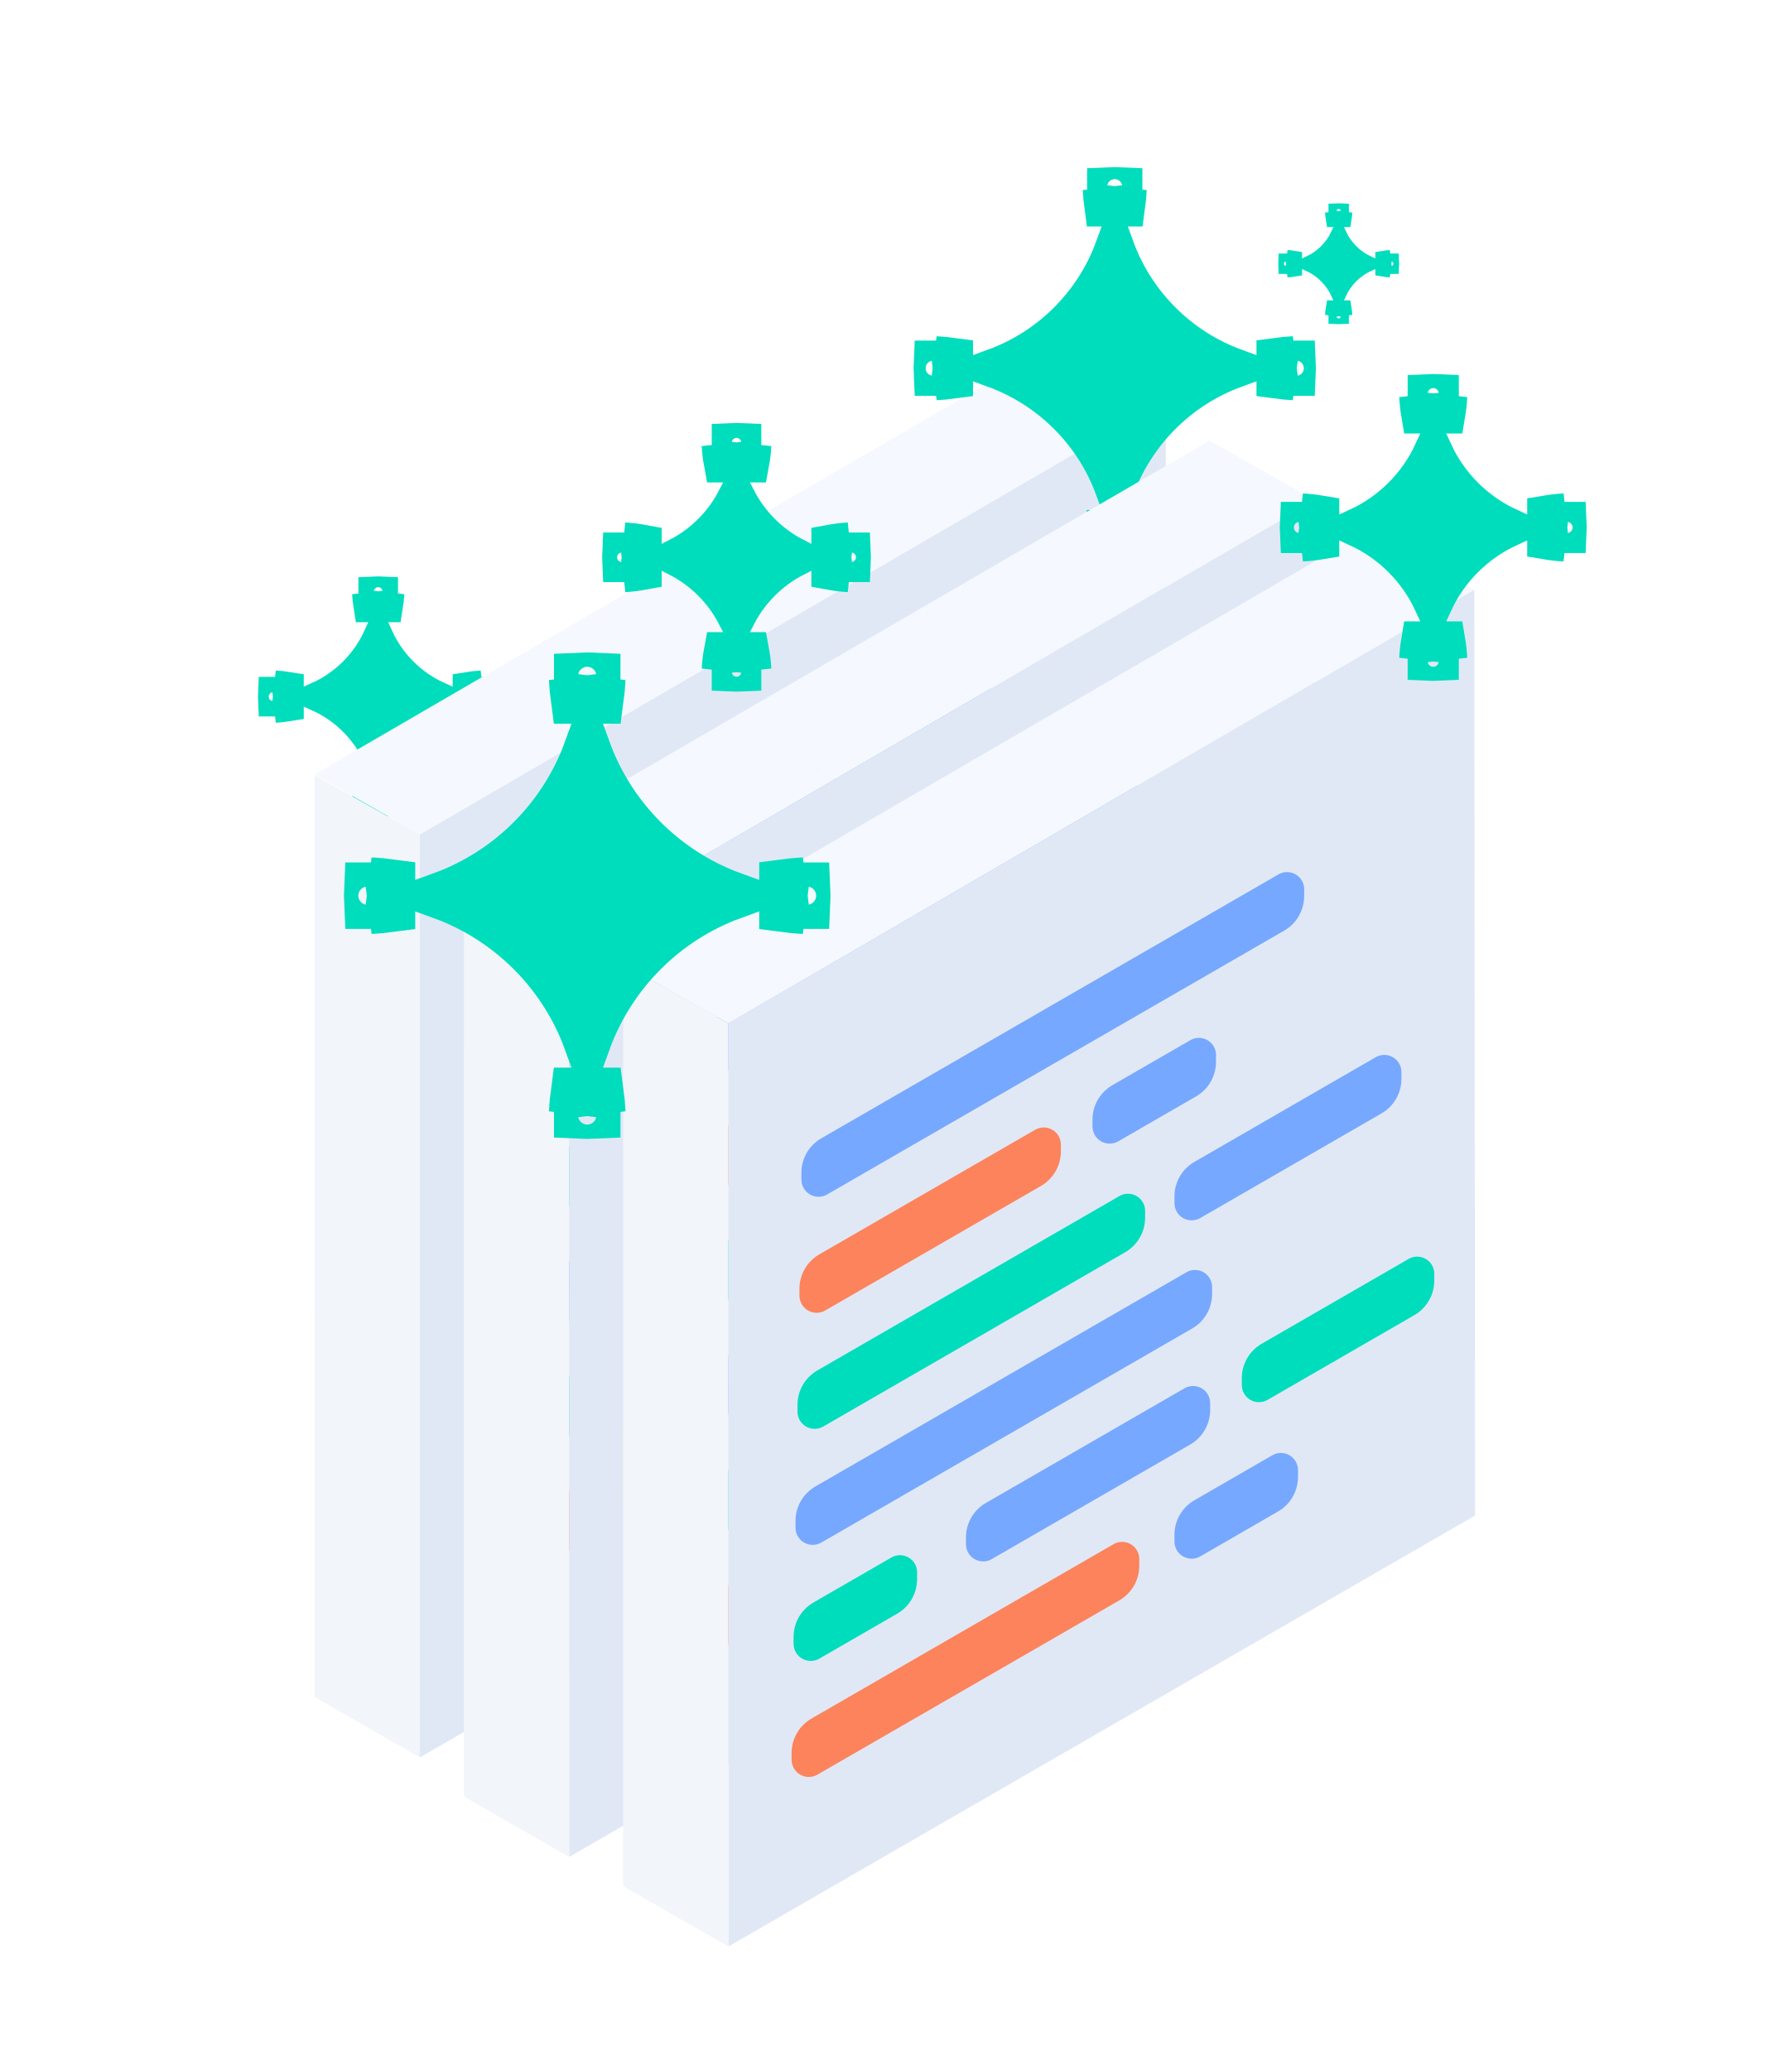
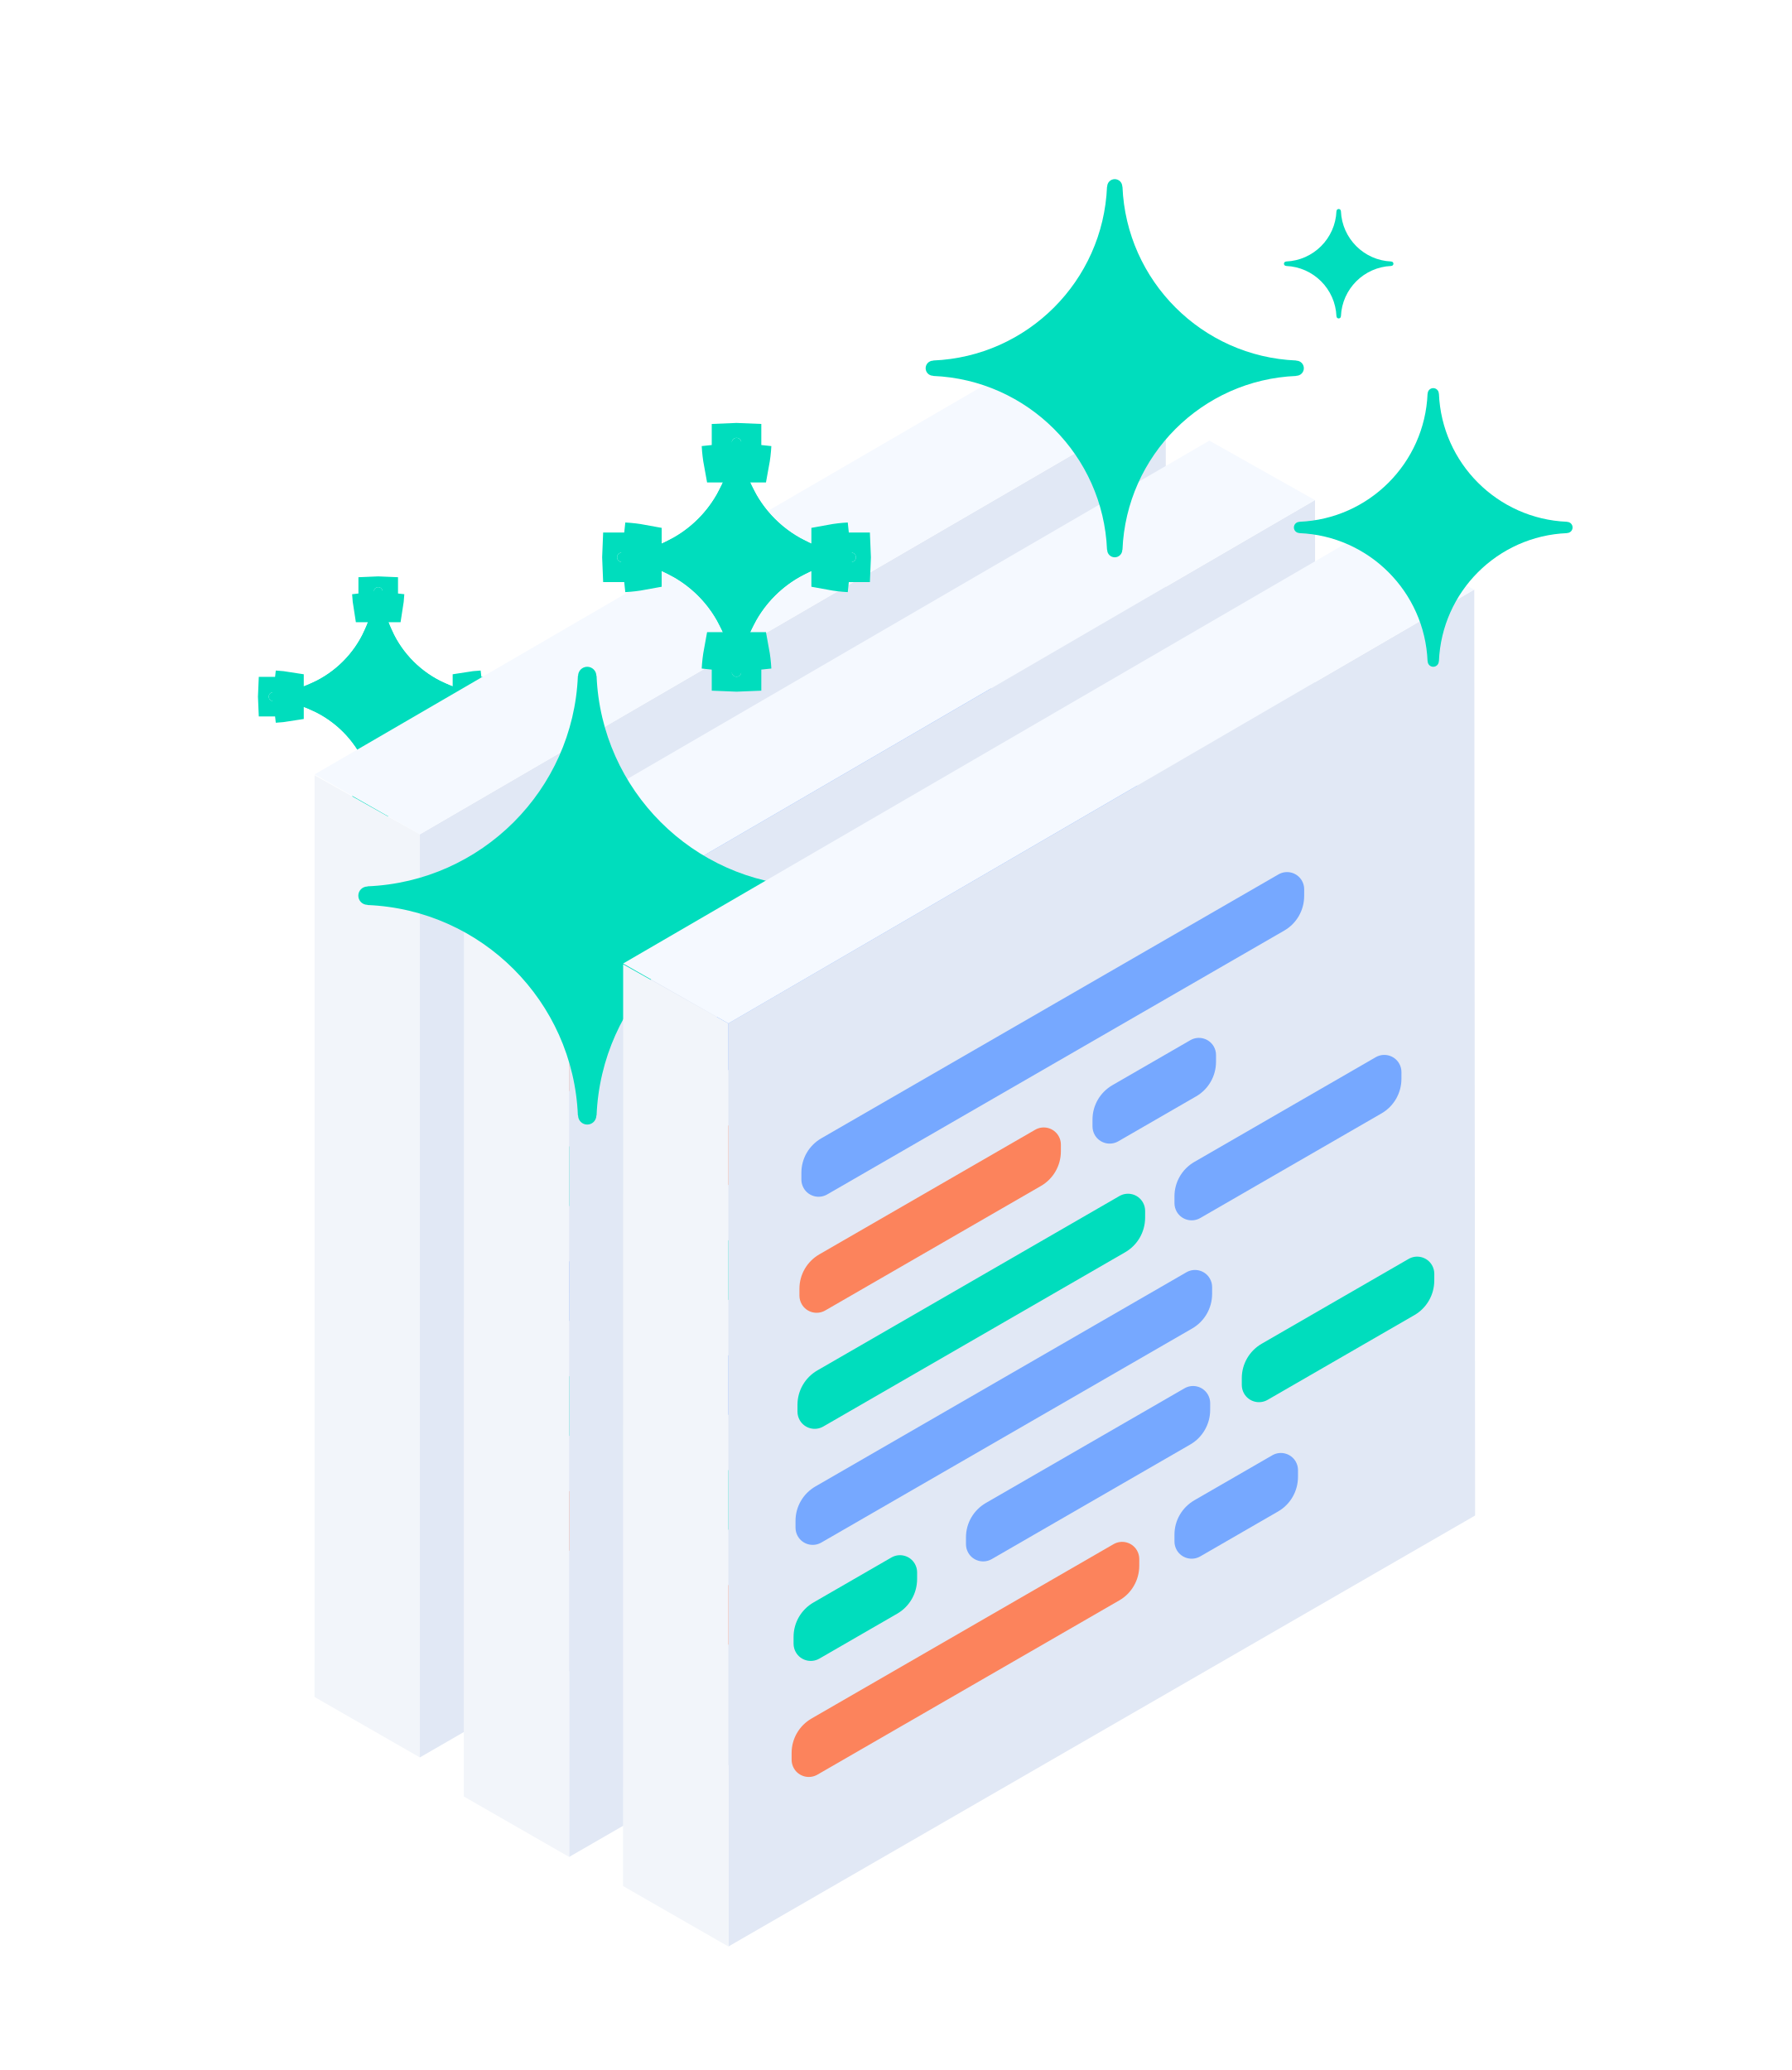
<svg xmlns="http://www.w3.org/2000/svg" width="180px" height="208px" viewBox="0 0 180 208" version="1.1">
  <g id="Page-1-Copy" stroke="none" stroke-width="1" fill="none" fill-rule="evenodd">
    <g id="Artboard-Copy-15" transform="translate(-165, -2018)">
      <rect fill="#FFFFFF" x="0" y="0" width="1650" height="5361" />
      <g id="Group-41" transform="translate(165, 1758)">
        <g id="Group-37" transform="translate(0, 260)">
          <g id="Group-36">
            <g id="Group-28" transform="translate(27, 18)">
              <path d="M1.98,51.551 L1.98,52.449 L0.477,52.449 L0.458,52 L0.477,51.551 L1.98,51.551 Z M1.98,51.061 L1.98,52.939 C1.537,53.012 1.086,53.06 0.628,53.084 C1.146,52.995 1.54,52.543 1.54,52 C1.54,51.457 1.146,51.005 0.628,50.916 C1.086,50.94 1.537,50.988 1.98,51.061 Z M5.048,52 C7.674,53.207 9.793,55.326 11,57.952 C12.207,55.326 14.326,53.207 16.952,52 C14.326,50.793 12.207,48.674 11,46.048 C9.793,48.674 7.674,50.793 5.048,52 Z M11.939,61.02 C12.012,61.463 12.06,61.914 12.084,62.372 C11.995,61.854 11.543,61.46 11,61.46 C10.457,61.46 10.005,61.854 9.916,62.372 C9.94,61.914 9.988,61.463 10.061,61.02 L11.939,61.02 Z M11.449,62.523 L11,62.542 L10.551,62.523 L10.551,61.02 L11.449,61.02 L11.449,62.523 Z M20.02,51.061 C20.463,50.988 20.914,50.94 21.372,50.916 C20.854,51.005 20.46,51.457 20.46,52 C20.46,52.543 20.854,52.995 21.372,53.084 C20.914,53.06 20.463,53.012 20.02,52.939 L20.02,51.551 L21.523,51.551 L21.542,52 L21.523,52.449 L20.02,52.449 L20.02,51.061 Z M10.061,42.98 C9.988,42.537 9.94,42.086 9.916,41.628 C10.005,42.146 10.457,42.54 11,42.54 C11.543,42.54 11.995,42.146 12.084,41.628 C12.06,42.086 12.012,42.537 11.939,42.98 L10.551,42.98 L10.551,41.477 L11,41.458 L11.449,41.477 L11.449,42.98 L10.061,42.98 Z" id="Combined-Shape-Copy-15" stroke="#00DDBD" stroke-width="3.08" fill="#00DDBD" />
+               <path d="M0.44,51.56 L0.44,51.551 C5.922,51.326 10.326,46.922 10.551,41.44 L10.56,41.44 C10.56,41.197 10.757,41 11,41 C11.243,41 11.44,41.197 11.44,41.44 L11.449,41.44 C11.674,46.922 16.078,51.326 21.56,51.551 L21.56,51.56 C21.803,51.56 22,51.757 22,52 C22,52.243 21.803,52.44 21.56,52.44 L21.56,52.449 C16.078,52.674 11.674,57.078 11.449,62.56 L11.44,62.56 C11.44,62.803 11.243,63 11,63 C10.757,63 10.56,62.803 10.56,62.56 L10.551,62.56 C10.326,57.078 5.922,52.674 0.44,52.449 L0.44,52.44 C0.197,52.44 0,52.243 0,52 C0,51.757 0.197,51.56 0.44,51.56 Z" id="Path" fill="#00DDBD" />
              <g id="Group-27" transform="translate(4, 15)">
                <g id="Group-26" transform="translate(10, 6)">
                  <polygon id="Path-38-Copy" fill="#E1E8F5" transform="translate(38.69292, 69.41784) scale(-1, 1) translate(-38.69292, -69.41784) " points="1.264 1.246 76.206 44.836 76.2 137.59 1.18 94.284" />
                  <g id="Group-25" transform="translate(6, 28)">
                    <path d="M53.034,3.355 L53.032,4.041 C53.03,5.467 52.272,6.791 51.037,7.504 L5.111,34.02 C4.283,34.498 3.226,34.219 2.748,33.391 C2.596,33.128 2.516,32.829 2.516,32.525 L2.516,31.835 C2.516,30.406 3.283,29.093 4.521,28.379 L50.451,1.861 C51.275,1.385 52.328,1.667 52.803,2.491 C52.955,2.754 53.034,3.052 53.034,3.355 Z" id="Path-11-Copy" fill="#76A8FF" />
                    <path d="M46.983,33.856 L42.595,36.39 C41.767,36.868 40.71,36.589 40.232,35.761 C40.08,35.498 40,35.199 40,34.895 L40,34.205 C40,32.776 40.767,31.463 42.005,30.749 L44.393,29.37 L60.222,20.231 C61.046,19.756 62.099,20.038 62.574,20.861 C62.726,21.124 62.806,21.422 62.805,21.725 L62.804,22.411 C62.801,23.837 62.043,25.161 60.809,25.874 L46.983,33.856 Z" id="Path" fill="#76A8FF" />
                    <path d="M9.303,43.146 L4.914,45.68 C4.087,46.158 3.03,45.879 2.552,45.051 C2.4,44.788 2.32,44.489 2.32,44.185 L2.32,43.496 C2.32,42.066 3.087,40.753 4.325,40.039 L6.713,38.66 L26.006,27.521 C26.83,27.046 27.883,27.328 28.358,28.151 C28.51,28.414 28.59,28.712 28.589,29.016 L28.588,29.701 C28.585,31.127 27.827,32.451 26.593,33.164 L9.303,43.146 Z" id="Path" fill="#FC835C" />
                    <path d="M9.107,54.807 L4.718,57.34 C3.89,57.818 2.834,57.539 2.356,56.712 C2.204,56.448 2.124,56.15 2.124,55.846 L2.124,55.156 C2.124,53.727 2.891,52.414 4.129,51.699 L6.517,50.321 L34.47,34.181 C35.294,33.706 36.347,33.988 36.822,34.812 C36.974,35.074 37.054,35.373 37.053,35.676 L37.052,36.362 C37.049,37.787 36.291,39.111 35.057,39.824 L9.107,54.807 Z" id="Path" fill="#00DDBD" />
                    <path d="M38.748,26.146 L34.359,28.68 C33.531,29.158 32.475,28.879 31.997,28.051 C31.845,27.788 31.765,27.489 31.765,27.185 L31.765,26.496 C31.765,25.066 32.532,23.753 33.77,23.039 L36.158,21.66 L41.595,18.521 C42.419,18.046 43.471,18.328 43.947,19.151 C44.098,19.414 44.178,19.712 44.177,20.016 L44.176,20.701 C44.173,22.127 43.416,23.451 42.181,24.164 L38.748,26.146 Z" id="Path" fill="#76A8FF" />
                    <path d="M46.983,67.856 L42.595,70.39 C41.767,70.868 40.71,70.589 40.232,69.761 C40.08,69.498 40,69.199 40,68.895 L40,68.205 C40,66.776 40.767,65.463 42.005,64.749 L44.393,63.37 L49.83,60.231 C50.654,59.756 51.707,60.038 52.182,60.861 C52.334,61.124 52.413,61.422 52.413,61.725 L52.411,62.411 C52.408,63.837 51.651,65.161 50.416,65.874 L46.983,67.856 Z" id="Path-Copy-39" fill="#76A8FF" />
                    <path d="M8.911,66.467 L4.522,69 C3.694,69.479 2.638,69.2 2.16,68.372 C2.008,68.108 1.927,67.81 1.927,67.506 L1.927,66.816 C1.927,65.387 2.695,64.074 3.933,63.359 L6.321,61.981 L41.202,41.842 C42.026,41.366 43.079,41.648 43.554,42.472 C43.706,42.735 43.786,43.033 43.785,43.336 L43.784,44.022 C43.781,45.448 43.023,46.771 41.789,47.485 L8.911,66.467 Z" id="Path" fill="#76A8FF" />
                    <path d="M8.714,78.127 L4.326,80.661 C3.498,81.139 2.442,80.86 1.963,80.032 C1.811,79.769 1.731,79.47 1.731,79.166 L1.731,78.476 C1.731,77.047 2.498,75.734 3.736,75.02 L6.124,73.641 L11.561,70.502 C12.385,70.026 13.438,70.308 13.913,71.132 C14.065,71.395 14.145,71.693 14.144,71.996 L14.143,72.682 C14.14,74.108 13.382,75.432 12.148,76.145 L8.714,78.127 Z" id="Path" fill="#00DDBD" />
                    <path d="M8.518,89.787 L4.13,92.321 C3.302,92.799 2.246,92.52 1.767,91.692 C1.615,91.429 1.535,91.13 1.535,90.826 L1.535,90.137 C1.535,88.707 2.302,87.394 3.54,86.68 L5.928,85.301 L33.882,69.162 C34.706,68.687 35.759,68.969 36.234,69.792 C36.386,70.055 36.465,70.353 36.465,70.657 L36.463,71.342 C36.46,72.768 35.703,74.092 34.468,74.805 L8.518,89.787 Z" id="Path" fill="#FC835C" />
                    <path d="M23.445,63.641 L41.006,53.502 C41.83,53.026 42.883,53.308 43.358,54.132 C43.51,54.395 43.59,54.693 43.589,54.996 L43.588,55.682 C43.585,57.108 42.827,58.432 41.593,59.145 L26.035,68.127 L21.647,70.661 C20.819,71.139 19.762,70.86 19.284,70.032 C19.132,69.769 19.052,69.47 19.052,69.166 L19.052,68.476 C19.052,67.047 19.819,65.734 21.057,65.02 L23.445,63.641 Z" id="Path" fill="#76A8FF" />
                    <path d="M53.748,52.127 L49.359,54.661 C48.531,55.139 47.475,54.86 46.997,54.032 C46.845,53.769 46.765,53.47 46.765,53.166 L46.765,52.476 C46.765,51.047 47.532,49.734 48.77,49.02 L51.158,47.641 L63.523,40.502 C64.347,40.026 65.4,40.308 65.875,41.132 C66.027,41.395 66.106,41.693 66.106,41.996 L66.104,42.682 C66.101,44.108 65.344,45.432 64.109,46.145 L53.748,52.127 Z" id="Path" fill="#00DDBD" />
                  </g>
                </g>
                <polygon id="Path-62" fill="#F5F9FF" points="11.18 50.838 0.609 44.816 75.506 1.276 86.104 7.246" />
                <polygon id="Path-63" fill="#F2F5FA" points="11.18 50.838 0.609 44.9 0.6 137.516 11.18 143.59" />
              </g>
-               <path d="M68.76,18.224 L68.76,20.053 C68.183,20.132 67.599,20.186 67.007,20.215 C67.574,20.101 68,19.6 68,19 C68,18.4 67.574,17.899 67.007,17.785 C67.599,17.814 68.183,17.868 68.76,17.947 L68.76,19.776 L66.824,19.776 L66.792,19 L66.824,18.224 L68.76,18.224 Z M72.991,19 C78.546,21.044 82.956,25.454 85,31.009 C87.044,25.454 91.454,21.044 97.009,19 C91.454,16.956 87.044,12.546 85,6.991 C82.956,12.546 78.546,16.956 72.991,19 Z M86.053,35.24 C86.132,35.817 86.186,36.401 86.215,36.993 C86.101,36.426 85.6,36 85,36 C84.4,36 83.899,36.426 83.785,36.993 C83.814,36.401 83.868,35.817 83.947,35.24 L84.232,35.24 L85,35.24 L85.776,35.24 L85.776,37.176 L85,37.208 L84.224,37.176 L84.224,35.24 L84.232,35.24 L85,35.24 L86.053,35.24 Z M101.24,17.947 C101.817,17.868 102.401,17.814 102.993,17.785 C102.426,17.899 102,18.4 102,19 C102,19.6 102.426,20.101 102.993,20.215 C102.401,20.186 101.817,20.132 101.24,20.053 L101.24,17.947 Z M103.176,18.224 L103.208,19 L103.176,19.776 L101.24,19.776 L101.24,18.224 L103.176,18.224 Z M83.947,2.76 C83.868,2.183 83.814,1.599 83.785,1.007 C83.899,1.574 84.4,2 85,2 C85.6,2 86.101,1.574 86.215,1.007 C86.186,1.599 86.132,2.183 86.053,2.76 L84.224,2.76 L84.224,0.824 L85,0.792 L85.776,0.824 L85.776,2.76 L83.947,2.76 Z" id="Combined-Shape" stroke="#00DDBD" stroke-width="4" fill="#00DDBD" />
              <g id="Group-27-Copy" transform="translate(19, 25)">
                <g id="Group-26" transform="translate(10, 6)">
                  <polygon id="Path-38-Copy" fill="#E1E8F5" transform="translate(38.69292, 69.41784) scale(-1, 1) translate(-38.69292, -69.41784) " points="1.264 1.246 76.206 44.836 76.2 137.59 1.18 94.284" />
                  <g id="Group-25" transform="translate(6, 28)">
                    <path d="M53.034,3.355 L53.032,4.041 C53.03,5.467 52.272,6.791 51.037,7.504 L5.111,34.02 C4.283,34.498 3.226,34.219 2.748,33.391 C2.596,33.128 2.516,32.829 2.516,32.525 L2.516,31.835 C2.516,30.406 3.283,29.093 4.521,28.379 L50.451,1.861 C51.275,1.385 52.328,1.667 52.803,2.491 C52.955,2.754 53.034,3.052 53.034,3.355 Z" id="Path-11-Copy" fill="#76A8FF" />
                    <path d="M46.983,33.856 L42.595,36.39 C41.767,36.868 40.71,36.589 40.232,35.761 C40.08,35.498 40,35.199 40,34.895 L40,34.205 C40,32.776 40.767,31.463 42.005,30.749 L44.393,29.37 L60.222,20.231 C61.046,19.756 62.099,20.038 62.574,20.861 C62.726,21.124 62.806,21.422 62.805,21.725 L62.804,22.411 C62.801,23.837 62.043,25.161 60.809,25.874 L46.983,33.856 Z" id="Path" fill="#76A8FF" />
                    <path d="M9.303,43.146 L4.914,45.68 C4.087,46.158 3.03,45.879 2.552,45.051 C2.4,44.788 2.32,44.489 2.32,44.185 L2.32,43.496 C2.32,42.066 3.087,40.753 4.325,40.039 L6.713,38.66 L26.006,27.521 C26.83,27.046 27.883,27.328 28.358,28.151 C28.51,28.414 28.59,28.712 28.589,29.016 L28.588,29.701 C28.585,31.127 27.827,32.451 26.593,33.164 L9.303,43.146 Z" id="Path" fill="#FC835C" />
                    <path d="M9.107,54.807 L4.718,57.34 C3.89,57.818 2.834,57.539 2.356,56.712 C2.204,56.448 2.124,56.15 2.124,55.846 L2.124,55.156 C2.124,53.727 2.891,52.414 4.129,51.699 L6.517,50.321 L34.47,34.181 C35.294,33.706 36.347,33.988 36.822,34.812 C36.974,35.074 37.054,35.373 37.053,35.676 L37.052,36.362 C37.049,37.787 36.291,39.111 35.057,39.824 L9.107,54.807 Z" id="Path" fill="#00DDBD" />
                    <path d="M38.748,26.146 L34.359,28.68 C33.531,29.158 32.475,28.879 31.997,28.051 C31.845,27.788 31.765,27.489 31.765,27.185 L31.765,26.496 C31.765,25.066 32.532,23.753 33.77,23.039 L36.158,21.66 L41.595,18.521 C42.419,18.046 43.471,18.328 43.947,19.151 C44.098,19.414 44.178,19.712 44.177,20.016 L44.176,20.701 C44.173,22.127 43.416,23.451 42.181,24.164 L38.748,26.146 Z" id="Path" fill="#76A8FF" />
                    <path d="M46.983,67.856 L42.595,70.39 C41.767,70.868 40.71,70.589 40.232,69.761 C40.08,69.498 40,69.199 40,68.895 L40,68.205 C40,66.776 40.767,65.463 42.005,64.749 L44.393,63.37 L49.83,60.231 C50.654,59.756 51.707,60.038 52.182,60.861 C52.334,61.124 52.413,61.422 52.413,61.725 L52.411,62.411 C52.408,63.837 51.651,65.161 50.416,65.874 L46.983,67.856 Z" id="Path-Copy-39" fill="#76A8FF" />
                    <path d="M8.911,66.467 L4.522,69 C3.694,69.479 2.638,69.2 2.16,68.372 C2.008,68.108 1.927,67.81 1.927,67.506 L1.927,66.816 C1.927,65.387 2.695,64.074 3.933,63.359 L6.321,61.981 L41.202,41.842 C42.026,41.366 43.079,41.648 43.554,42.472 C43.706,42.735 43.786,43.033 43.785,43.336 L43.784,44.022 C43.781,45.448 43.023,46.771 41.789,47.485 L8.911,66.467 Z" id="Path" fill="#76A8FF" />
                    <path d="M8.714,78.127 L4.326,80.661 C3.498,81.139 2.442,80.86 1.963,80.032 C1.811,79.769 1.731,79.47 1.731,79.166 L1.731,78.476 C1.731,77.047 2.498,75.734 3.736,75.02 L6.124,73.641 L11.561,70.502 C12.385,70.026 13.438,70.308 13.913,71.132 C14.065,71.395 14.145,71.693 14.144,71.996 L14.143,72.682 C14.14,74.108 13.382,75.432 12.148,76.145 L8.714,78.127 Z" id="Path" fill="#00DDBD" />
                    <path d="M8.518,89.787 L4.13,92.321 C3.302,92.799 2.246,92.52 1.767,91.692 C1.615,91.429 1.535,91.13 1.535,90.826 L1.535,90.137 C1.535,88.707 2.302,87.394 3.54,86.68 L5.928,85.301 L33.882,69.162 C34.706,68.687 35.759,68.969 36.234,69.792 C36.386,70.055 36.465,70.353 36.465,70.657 L36.463,71.342 C36.46,72.768 35.703,74.092 34.468,74.805 L8.518,89.787 Z" id="Path" fill="#FC835C" />
                    <path d="M23.445,63.641 L41.006,53.502 C41.83,53.026 42.883,53.308 43.358,54.132 C43.51,54.395 43.59,54.693 43.589,54.996 L43.588,55.682 C43.585,57.108 42.827,58.432 41.593,59.145 L26.035,68.127 L21.647,70.661 C20.819,71.139 19.762,70.86 19.284,70.032 C19.132,69.769 19.052,69.47 19.052,69.166 L19.052,68.476 C19.052,67.047 19.819,65.734 21.057,65.02 L23.445,63.641 Z" id="Path" fill="#76A8FF" />
                    <path d="M53.748,52.127 L49.359,54.661 C48.531,55.139 47.475,54.86 46.997,54.032 C46.845,53.769 46.765,53.47 46.765,53.166 L46.765,52.476 C46.765,51.047 47.532,49.734 48.77,49.02 L51.158,47.641 L63.523,40.502 C64.347,40.026 65.4,40.308 65.875,41.132 C66.027,41.395 66.106,41.693 66.106,41.996 L66.104,42.682 C66.101,44.108 65.344,45.432 64.109,46.145 L53.748,52.127 Z" id="Path" fill="#00DDBD" />
                  </g>
                </g>
                <polygon id="Path-62" fill="#F5F9FF" points="11.18 50.838 0.609 44.816 75.506 1.276 86.104 7.246" />
                <polygon id="Path-63" fill="#F2F5FA" points="11.18 50.838 0.609 44.9 0.6 137.516 11.18 143.59" />
              </g>
+               <path d="M9.92,71.08 L9.92,71.061 C21.383,70.591 30.591,61.383 31.061,49.92 L31.08,49.92 C31.08,49.412 31.492,49 32,49 C32.508,49 32.92,49.412 32.92,49.92 L32.939,49.92 C33.409,61.383 42.617,70.591 54.08,71.061 L54.08,71.08 C54.588,71.08 55,71.492 55,72 C55,72.508 54.588,72.92 54.08,72.92 L54.08,72.939 C42.617,73.409 33.409,82.617 32.939,94.08 L32.92,94.08 C32.92,94.588 32.508,95 32,95 C31.492,95 31.08,94.588 31.08,94.08 L31.061,94.08 C30.591,82.617 21.383,73.409 9.92,72.939 L9.92,72.92 C9.412,72.92 9,72.508 9,72 C9,71.492 9.412,71.08 9.92,71.08 Z" id="Path" fill="#00DDBD" />
              <g id="Group-27-Copy-2" transform="translate(35, 35)">
                <g id="Group-26" transform="translate(11, 6)">
                  <polygon id="Path-38-Copy" fill="#E1E8F5" transform="translate(37.69292, 68.41784) scale(-1, 1) translate(-37.69292, -68.41784) " points="0.264 0.246 75.206 43.836 75.2 136.59 0.18 93.284" />
                  <g id="Group-25" transform="translate(6, 28)">
                    <path d="M52.034,2.355 L52.032,3.041 C52.03,4.467 51.272,5.791 50.037,6.504 L4.111,33.02 C3.283,33.498 2.226,33.219 1.748,32.391 C1.596,32.128 1.516,31.829 1.516,31.525 L1.516,30.835 C1.516,29.406 2.283,28.093 3.521,27.379 L49.451,0.861 C50.275,0.385 51.328,0.667 51.803,1.491 C51.955,1.754 52.034,2.052 52.034,2.355 Z" id="Path-11-Copy" fill="#76A8FF" />
                    <path d="M45.983,32.856 L41.595,35.39 C40.767,35.868 39.71,35.589 39.232,34.761 C39.08,34.498 39,34.199 39,33.895 L39,33.205 C39,31.776 39.767,30.463 41.005,29.749 L43.393,28.37 L59.222,19.231 C60.046,18.756 61.099,19.038 61.574,19.861 C61.726,20.124 61.806,20.422 61.805,20.725 L61.804,21.411 C61.801,22.837 61.043,24.161 59.809,24.874 L45.983,32.856 Z" id="Path" fill="#76A8FF" />
                    <path d="M8.303,42.146 L3.914,44.68 C3.087,45.158 2.03,44.879 1.552,44.051 C1.4,43.788 1.32,43.489 1.32,43.185 L1.32,42.496 C1.32,41.066 2.087,39.753 3.325,39.039 L5.713,37.66 L25.006,26.521 C25.83,26.046 26.883,26.328 27.358,27.151 C27.51,27.414 27.59,27.712 27.589,28.016 L27.588,28.701 C27.585,30.127 26.827,31.451 25.593,32.164 L8.303,42.146 Z" id="Path" fill="#FC835C" />
                    <path d="M8.107,53.807 L3.718,56.34 C2.89,56.818 1.834,56.539 1.356,55.712 C1.204,55.448 1.124,55.15 1.124,54.846 L1.124,54.156 C1.124,52.727 1.891,51.414 3.129,50.699 L5.517,49.321 L33.47,33.181 C34.294,32.706 35.347,32.988 35.822,33.812 C35.974,34.074 36.054,34.373 36.053,34.676 L36.052,35.362 C36.049,36.787 35.291,38.111 34.057,38.824 L8.107,53.807 Z" id="Path" fill="#00DDBD" />
                    <path d="M37.748,25.146 L33.359,27.68 C32.531,28.158 31.475,27.879 30.997,27.051 C30.845,26.788 30.765,26.489 30.765,26.185 L30.765,25.496 C30.765,24.066 31.532,22.753 32.77,22.039 L35.158,20.66 L40.595,17.521 C41.419,17.046 42.471,17.328 42.947,18.151 C43.098,18.414 43.178,18.712 43.177,19.016 L43.176,19.701 C43.173,21.127 42.416,22.451 41.181,23.164 L37.748,25.146 Z" id="Path" fill="#76A8FF" />
                    <path d="M45.983,66.856 L41.595,69.39 C40.767,69.868 39.71,69.589 39.232,68.761 C39.08,68.498 39,68.199 39,67.895 L39,67.205 C39,65.776 39.767,64.463 41.005,63.749 L43.393,62.37 L48.83,59.231 C49.654,58.756 50.707,59.038 51.182,59.861 C51.334,60.124 51.413,60.422 51.413,60.725 L51.411,61.411 C51.408,62.837 50.651,64.161 49.416,64.874 L45.983,66.856 Z" id="Path-Copy-39" fill="#76A8FF" />
                    <path d="M7.911,65.467 L3.522,68 C2.694,68.479 1.638,68.2 1.16,67.372 C1.008,67.108 0.927,66.81 0.927,66.506 L0.927,65.816 C0.927,64.387 1.695,63.074 2.933,62.359 L5.321,60.981 L40.202,40.842 C41.026,40.366 42.079,40.648 42.554,41.472 C42.706,41.735 42.786,42.033 42.785,42.336 L42.784,43.022 C42.781,44.448 42.023,45.771 40.789,46.485 L7.911,65.467 Z" id="Path" fill="#76A8FF" />
                    <path d="M7.714,77.127 L3.326,79.661 C2.498,80.139 1.442,79.86 0.963,79.032 C0.811,78.769 0.731,78.47 0.731,78.166 L0.731,77.476 C0.731,76.047 1.498,74.734 2.736,74.02 L5.124,72.641 L10.561,69.502 C11.385,69.026 12.438,69.308 12.913,70.132 C13.065,70.395 13.145,70.693 13.144,70.996 L13.143,71.682 C13.14,73.108 12.382,74.432 11.148,75.145 L7.714,77.127 Z" id="Path" fill="#00DDBD" />
                    <path d="M7.518,88.787 L3.13,91.321 C2.302,91.799 1.246,91.52 0.767,90.692 C0.615,90.429 0.535,90.13 0.535,89.826 L0.535,89.137 C0.535,87.707 1.302,86.394 2.54,85.68 L4.928,84.301 L32.882,68.162 C33.706,67.687 34.759,67.969 35.234,68.792 C35.386,69.055 35.465,69.353 35.465,69.657 L35.463,70.342 C35.46,71.768 34.703,73.092 33.468,73.805 L7.518,88.787 Z" id="Path" fill="#FC835C" />
                    <path d="M22.445,62.641 L40.006,52.502 C40.83,52.026 41.883,52.308 42.358,53.132 C42.51,53.395 42.59,53.693 42.589,53.996 L42.588,54.682 C42.585,56.108 41.827,57.432 40.593,58.145 L25.035,67.127 L20.647,69.661 C19.819,70.139 18.762,69.86 18.284,69.032 C18.132,68.769 18.052,68.47 18.052,68.166 L18.052,67.476 C18.052,66.047 18.819,64.734 20.057,64.02 L22.445,62.641 Z" id="Path" fill="#76A8FF" />
                    <path d="M52.748,51.127 L48.359,53.661 C47.531,54.139 46.475,53.86 45.997,53.032 C45.845,52.769 45.765,52.47 45.765,52.166 L45.765,51.476 C45.765,50.047 46.532,48.734 47.77,48.02 L50.158,46.641 L62.523,39.502 C63.347,39.026 64.4,39.308 64.875,40.132 C65.027,40.395 65.106,40.693 65.106,40.996 L65.104,41.682 C65.101,43.108 64.344,44.432 63.109,45.145 L52.748,51.127 Z" id="Path" fill="#00DDBD" />
                  </g>
                </g>
                <polygon id="Path-62" fill="#F5F9FF" points="11.18 49.838 0.609 43.816 75.506 0.276 86.104 6.246" />
                <polygon id="Path-63" fill="#F2F5FA" points="11.18 49.838 0.609 43.9 0.6 136.516 11.18 142.59" />
              </g>
              <path d="M37.48,37.51 L37.48,39.293 C36.905,39.399 36.318,39.47 35.72,39.501 C36.446,39.386 37,38.758 37,38 C37,37.242 36.446,36.614 35.72,36.499 C36.318,36.53 36.905,36.601 37.48,36.707 L37.48,38.49 L35.52,38.49 L35.5,38 L35.52,37.51 L37.48,37.51 Z M41.234,38 C43.698,39.283 45.717,41.302 47,43.766 C48.283,41.302 50.302,39.283 52.766,38 C50.302,36.717 48.283,34.698 47,32.234 C45.717,34.698 43.698,36.717 41.234,38 Z M48.293,47.52 C48.399,48.095 48.47,48.682 48.501,49.28 C48.386,48.554 47.758,48 47,48 C46.242,48 45.614,48.554 45.499,49.28 C45.53,48.682 45.601,48.095 45.707,47.52 L48.293,47.52 Z M47.49,49.48 L47,49.5 L46.51,49.48 L46.51,47.52 L47.49,47.52 L47.49,49.48 Z M56.52,36.707 C57.095,36.601 57.682,36.53 58.28,36.499 C57.554,36.614 57,37.242 57,38 C57,38.758 57.554,39.386 58.28,39.501 C57.682,39.47 57.095,39.399 56.52,39.293 L56.52,36.707 Z M58.48,37.51 L58.5,38 L58.48,38.49 L56.52,38.49 L56.52,37.51 L58.48,37.51 Z M45.707,28.48 C45.601,27.905 45.53,27.318 45.499,26.72 C45.614,27.446 46.242,28 47,28 C47.758,28 48.386,27.446 48.501,26.72 C48.47,27.318 48.399,27.905 48.293,28.48 L45.707,28.48 Z M46.51,26.52 L47,26.5 L47.49,26.52 L47.49,28.48 L46.51,28.48 L46.51,26.52 Z" id="Combined-Shape" stroke="#00DDBD" stroke-width="4" fill="#00DDBD" />
-               <path d="M105.56,34.429 L105.56,35.571 L103.607,35.571 L103.583,35 L103.607,34.429 L105.56,34.429 Z M105.56,33.771 L105.56,36.229 C104.985,36.325 104.399,36.389 103.804,36.419 C104.483,36.303 105,35.712 105,35 C105,34.288 104.483,33.697 103.804,33.581 C104.399,33.611 104.985,33.675 105.56,33.771 Z M109.52,35 C112.808,36.534 115.466,39.192 117,42.48 C118.534,39.192 121.192,36.534 124.48,35 C121.192,33.466 118.534,30.808 117,27.52 C115.466,30.808 112.808,33.466 109.52,35 Z M118.229,46.44 C118.325,47.015 118.389,47.601 118.419,48.196 C118.303,47.517 117.712,47 117,47 C116.288,47 115.697,47.517 115.581,48.196 C115.611,47.601 115.675,47.015 115.771,46.44 L117.571,46.44 L117.571,48.393 L117,48.417 L116.429,48.393 L116.429,46.44 L118.229,46.44 Z M128.44,33.771 C129.015,33.675 129.601,33.611 130.196,33.581 C129.517,33.697 129,34.288 129,35 C129,35.712 129.517,36.303 130.196,36.419 C129.601,36.389 129.015,36.325 128.44,36.229 L128.44,34.429 L130.393,34.429 L130.417,35 L130.393,35.571 L128.44,35.571 L128.44,33.771 Z M115.771,23.56 C115.675,22.985 115.611,22.399 115.581,21.804 C115.697,22.483 116.288,23 117,23 C117.712,23 118.303,22.483 118.419,21.804 C118.389,22.399 118.325,22.985 118.229,23.56 L116.429,23.56 L116.429,21.607 L117,21.583 L117.571,21.607 L117.571,23.56 L115.771,23.56 Z" id="Combined-Shape-Copy-13" stroke="#00DDBD" stroke-width="4" fill="#00DDBD" />
-               <path d="M12.32,71.061 L12.32,73.257 C11.628,73.351 10.926,73.415 10.217,73.45 C10.892,73.313 11.4,72.716 11.4,72 C11.4,71.284 10.892,70.687 10.217,70.55 C10.926,70.585 11.628,70.649 12.32,70.743 L12.32,72.939 L9.997,72.939 L9.958,72 L9.997,71.061 L12.32,71.061 Z M17.402,72 C24.163,74.47 29.53,79.837 32,86.598 C34.47,79.837 39.837,74.47 46.598,72 C39.837,69.53 34.47,64.163 32,57.402 C29.53,64.163 24.163,69.53 17.402,72 Z M33.257,91.68 C33.351,92.372 33.415,93.074 33.45,93.783 C33.313,93.108 32.716,92.6 32,92.6 C31.284,92.6 30.687,93.108 30.55,93.783 C30.585,93.074 30.649,92.372 30.743,91.68 L33.257,91.68 Z M32.939,94.003 L32,94.042 L31.061,94.003 L31.061,91.68 L32.939,91.68 L32.939,94.003 Z M51.68,70.743 C52.372,70.649 53.074,70.585 53.783,70.55 C53.108,70.687 52.6,71.284 52.6,72 C52.6,72.716 53.108,73.313 53.783,73.45 C53.074,73.415 52.372,73.351 51.68,73.257 L51.68,71.061 L54.003,71.061 L54.042,72 L54.003,72.939 L51.68,72.939 L51.68,70.743 Z M30.743,52.32 C30.649,51.628 30.585,50.926 30.55,50.217 C30.687,50.892 31.284,51.4 32,51.4 C32.716,51.4 33.313,50.892 33.45,50.217 C33.415,50.926 33.351,51.628 33.257,52.32 L31.061,52.32 L31.061,49.997 L32,49.958 L32.939,49.997 L32.939,52.32 L30.743,52.32 Z" id="Combined-Shape-Copy" stroke="#00DDBD" stroke-width="4.8" fill="#00DDBD" />
-               <path d="M103.02,8.275 L103.02,8.725 L102.238,8.725 L102.229,8.5 L102.238,8.275 L103.02,8.275 Z M103.02,8.005 L103.02,8.995 C102.79,9.034 102.556,9.06 102.318,9.072 C102.591,9.025 102.8,8.787 102.8,8.5 C102.8,8.213 102.591,7.975 102.318,7.928 C102.556,7.94 102.79,7.966 103.02,8.005 Z M104.595,8.5 C105.868,9.102 106.898,10.132 107.5,11.405 C108.102,10.132 109.132,9.102 110.405,8.5 C109.132,7.898 108.102,6.868 107.5,5.595 C106.898,6.868 105.868,7.898 104.595,8.5 Z M107.995,12.98 C108.034,13.21 108.06,13.444 108.072,13.682 C108.025,13.409 107.787,13.2 107.5,13.2 C107.213,13.2 106.975,13.409 106.928,13.682 C106.94,13.444 106.966,13.21 107.005,12.98 L107.278,12.98 L107.5,12.98 L107.725,12.98 L107.725,13.762 L107.5,13.771 L107.275,13.762 L107.275,12.98 L107.5,12.98 L107.995,12.98 Z M111.98,8.005 C112.21,7.966 112.444,7.94 112.682,7.928 C112.409,7.975 112.2,8.213 112.2,8.5 C112.2,8.787 112.409,9.025 112.682,9.072 C112.444,9.06 112.21,9.034 111.98,8.995 L111.98,8.275 L112.762,8.275 L112.771,8.5 L112.762,8.725 L111.98,8.725 L111.98,8.005 Z M107.005,4.02 C106.966,3.79 106.94,3.556 106.928,3.318 C106.975,3.591 107.213,3.8 107.5,3.8 C107.787,3.8 108.025,3.591 108.072,3.318 C108.06,3.556 108.034,3.79 107.995,4.02 L107.275,4.02 L107.275,3.238 L107.5,3.229 L107.725,3.238 L107.725,4.02 L107.005,4.02 Z" id="Combined-Shape-Copy-14" stroke="#00DDBD" stroke-width="1.6" fill="#00DDBD" />
+               <path d="M35.48,37.52 L35.48,37.51 C41.461,37.265 46.265,32.461 46.51,26.48 L46.52,26.48 C46.52,26.215 46.735,26 47,26 C47.265,26 47.48,26.215 47.48,26.48 L47.49,26.48 C47.735,32.461 52.539,37.265 58.52,37.51 L58.52,37.52 C58.785,37.52 59,37.735 59,38 C59,38.265 58.785,38.48 58.52,38.48 L58.52,38.49 C52.539,38.735 47.735,43.539 47.49,49.52 L47.48,49.52 C47.48,49.785 47.265,50 47,50 C46.735,50 46.52,49.785 46.52,49.52 L46.51,49.52 C46.265,43.539 41.461,38.735 35.48,38.49 L35.48,38.48 C35.215,38.48 35,38.265 35,38 C35,37.735 35.215,37.52 35.48,37.52 Z" id="Path-Copy-7" fill="#00DDBD" />
+               <path d="M66.76,18.24 L66.76,18.224 C76.229,17.836 83.836,10.229 84.224,0.76 L84.24,0.76 C84.24,0.34 84.58,0 85,0 C85.42,0 85.76,0.34 85.76,0.76 L85.776,0.76 C86.164,10.229 93.771,17.836 103.24,18.224 L103.24,18.24 C103.66,18.24 104,18.58 104,19 C104,19.42 103.66,19.76 103.24,19.76 L103.24,19.776 C93.771,20.164 86.164,27.771 85.776,37.24 L85.76,37.24 C85.76,37.66 85.42,38 85,38 C84.58,38 84.24,37.66 84.24,37.24 L84.224,37.24 C83.836,27.771 76.229,20.164 66.76,19.776 L66.76,19.76 C66.34,19.76 66,19.42 66,19 C66,18.58 66.34,18.24 66.76,18.24 Z" id="Path-Copy-8" fill="#00DDBD" />
+               <path d="M102.22,8.28 L102.22,8.275 C104.961,8.163 107.163,5.961 107.275,3.22 L107.28,3.22 C107.28,3.098 107.378,3 107.5,3 C107.622,3 107.72,3.098 107.72,3.22 L107.725,3.22 C107.837,5.961 110.039,8.163 112.78,8.275 L112.78,8.28 C112.902,8.28 113,8.378 113,8.5 C113,8.622 112.902,8.72 112.78,8.72 L112.78,8.725 C110.039,8.837 107.837,11.039 107.725,13.78 L107.72,13.78 C107.72,13.902 107.622,14 107.5,14 C107.378,14 107.28,13.902 107.28,13.78 L107.275,13.78 C107.163,11.039 104.961,8.837 102.22,8.725 L102.22,8.72 C102.098,8.72 102,8.622 102,8.5 C102,8.378 102.098,8.28 102.22,8.28 Z" id="Path-Copy-9" fill="#00DDBD" />
+               <path d="M103.56,34.44 L103.56,34.429 C110.537,34.143 116.143,28.537 116.429,21.56 L116.44,21.56 C116.44,21.251 116.691,21 117,21 C117.309,21 117.56,21.251 117.56,21.56 L117.571,21.56 C117.857,28.537 123.463,34.143 130.44,34.429 L130.44,34.44 C130.749,34.44 131,34.691 131,35 C131,35.309 130.749,35.56 130.44,35.56 L130.44,35.571 C123.463,35.857 117.857,41.463 117.571,48.44 L117.56,48.44 C117.56,48.749 117.309,49 117,49 C116.691,49 116.44,48.749 116.44,48.44 L116.429,48.44 C116.143,41.463 110.537,35.857 103.56,35.571 L103.56,35.56 C103.251,35.56 103,35.309 103,35 C103,34.691 103.251,34.44 103.56,34.44 Z" id="Path-Copy-10" fill="#00DDBD" />
            </g>
          </g>
        </g>
      </g>
    </g>
  </g>
</svg>
